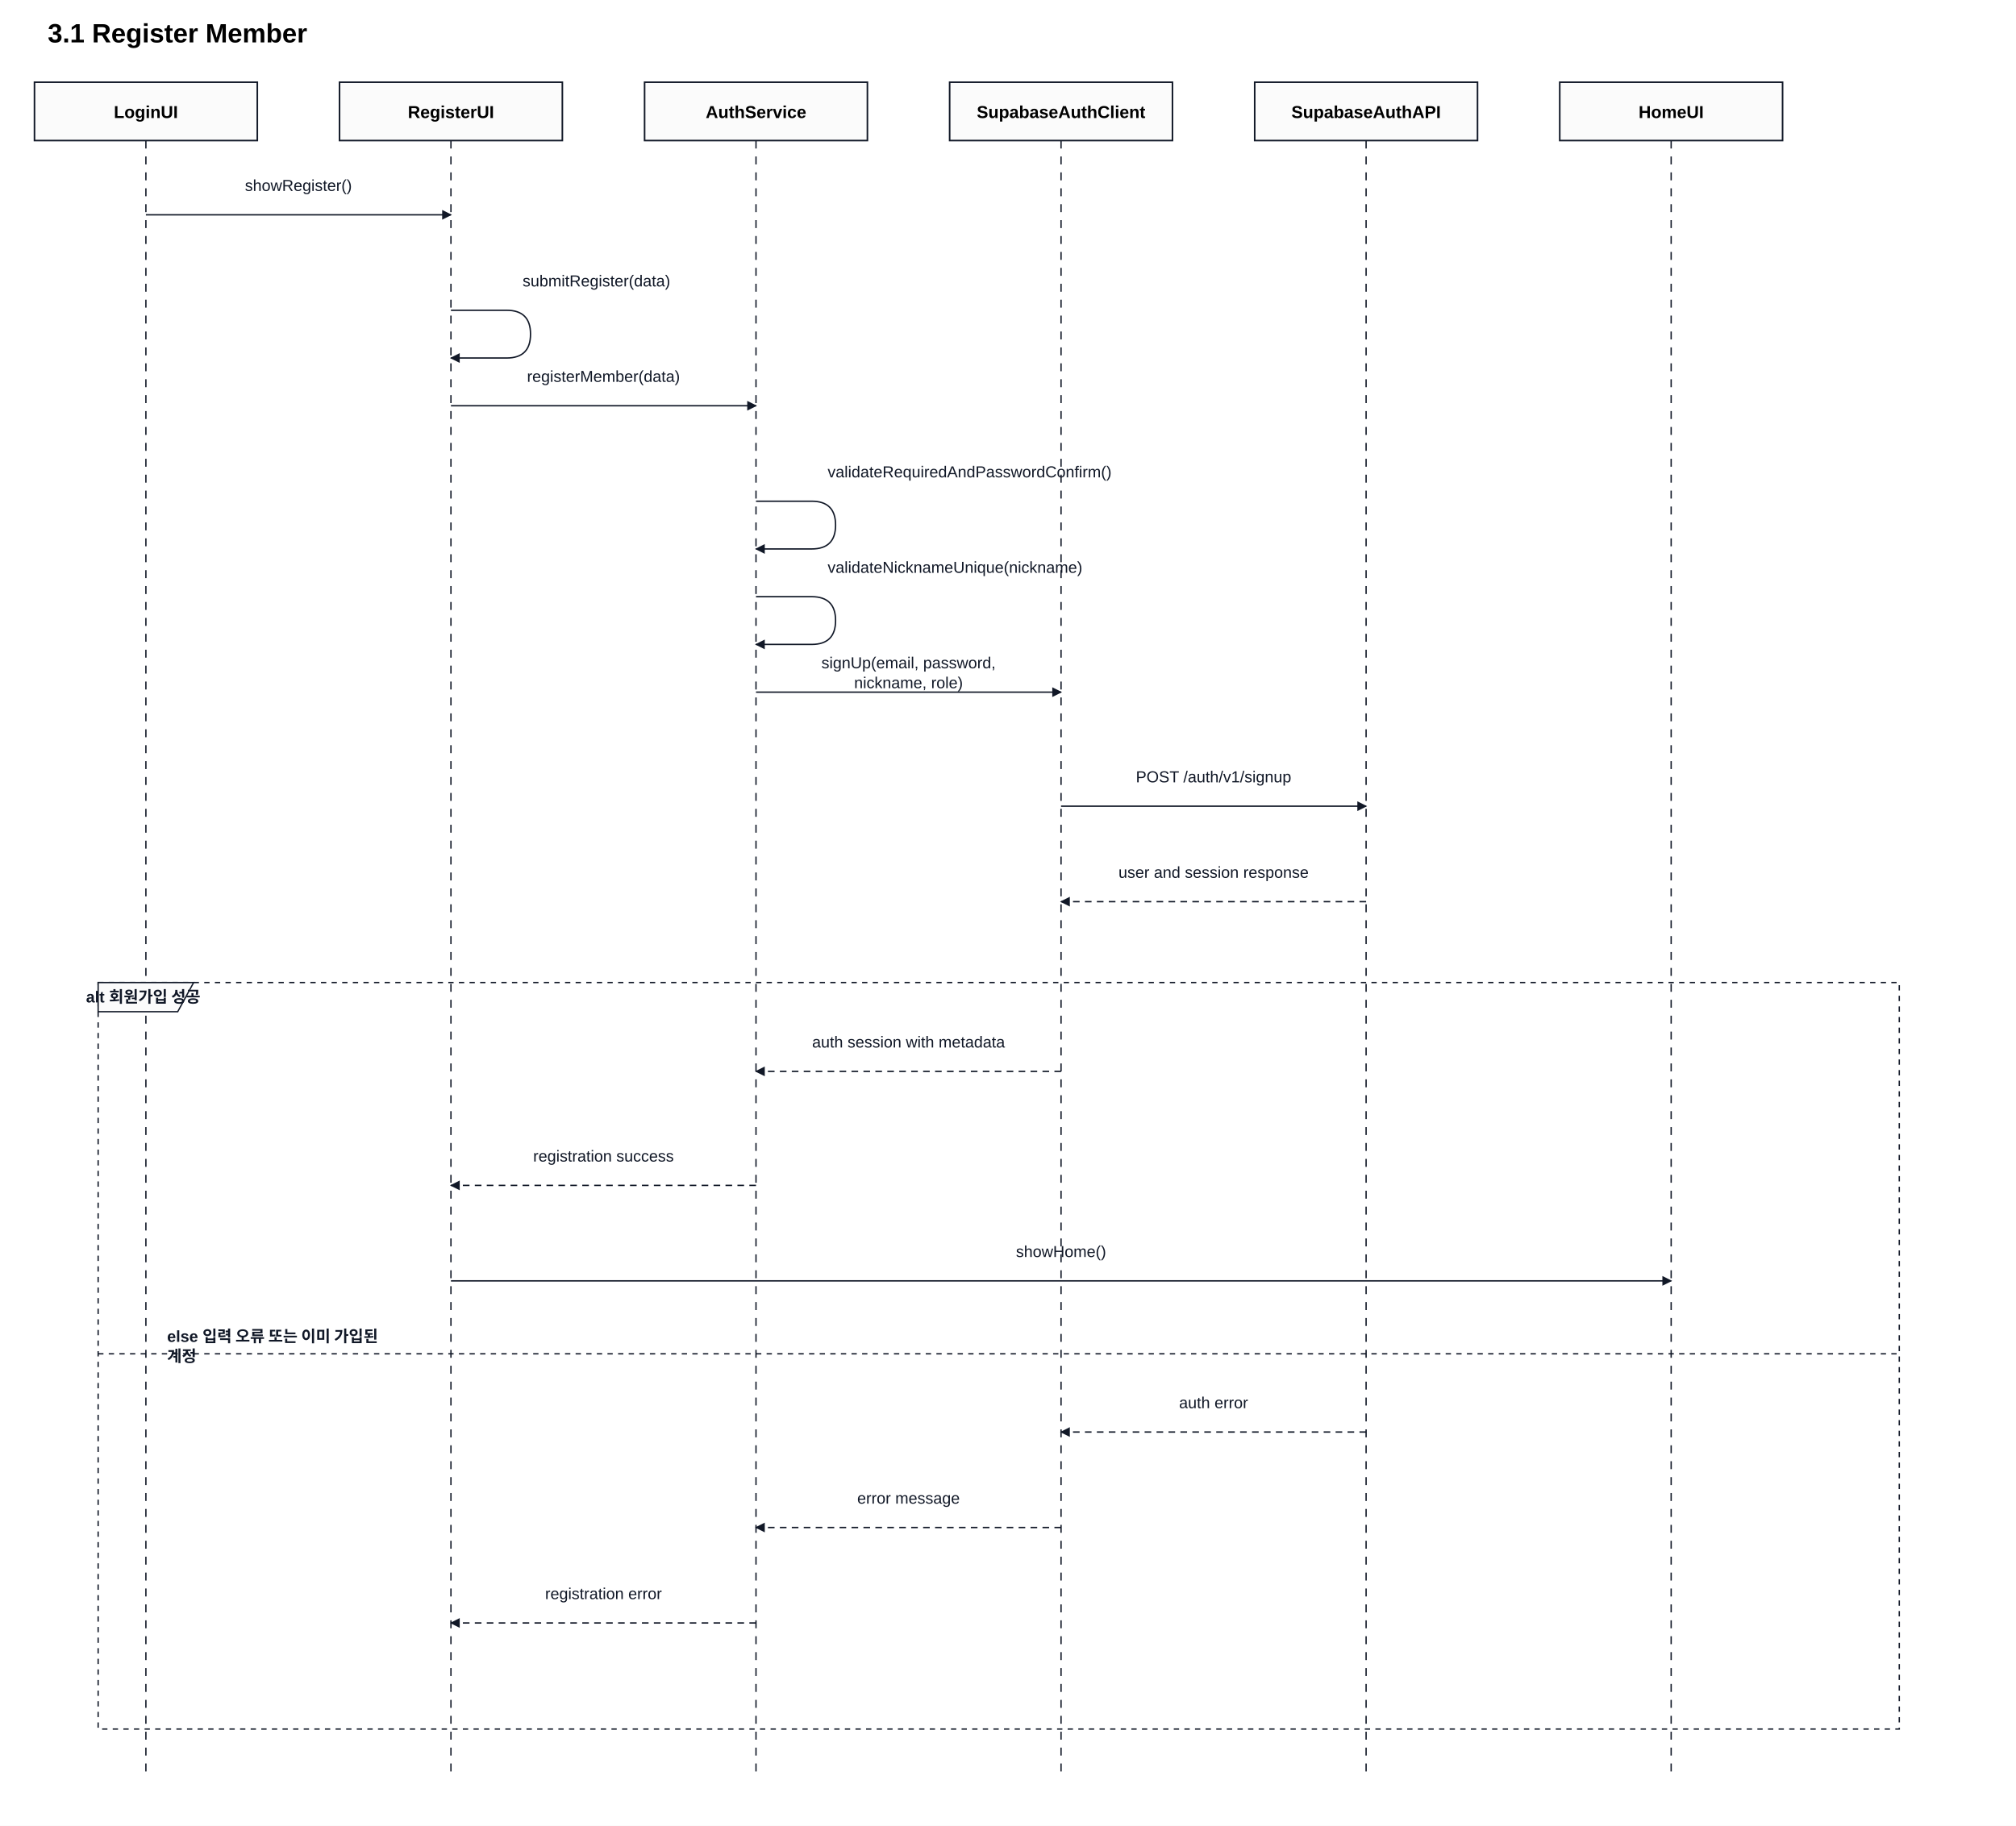
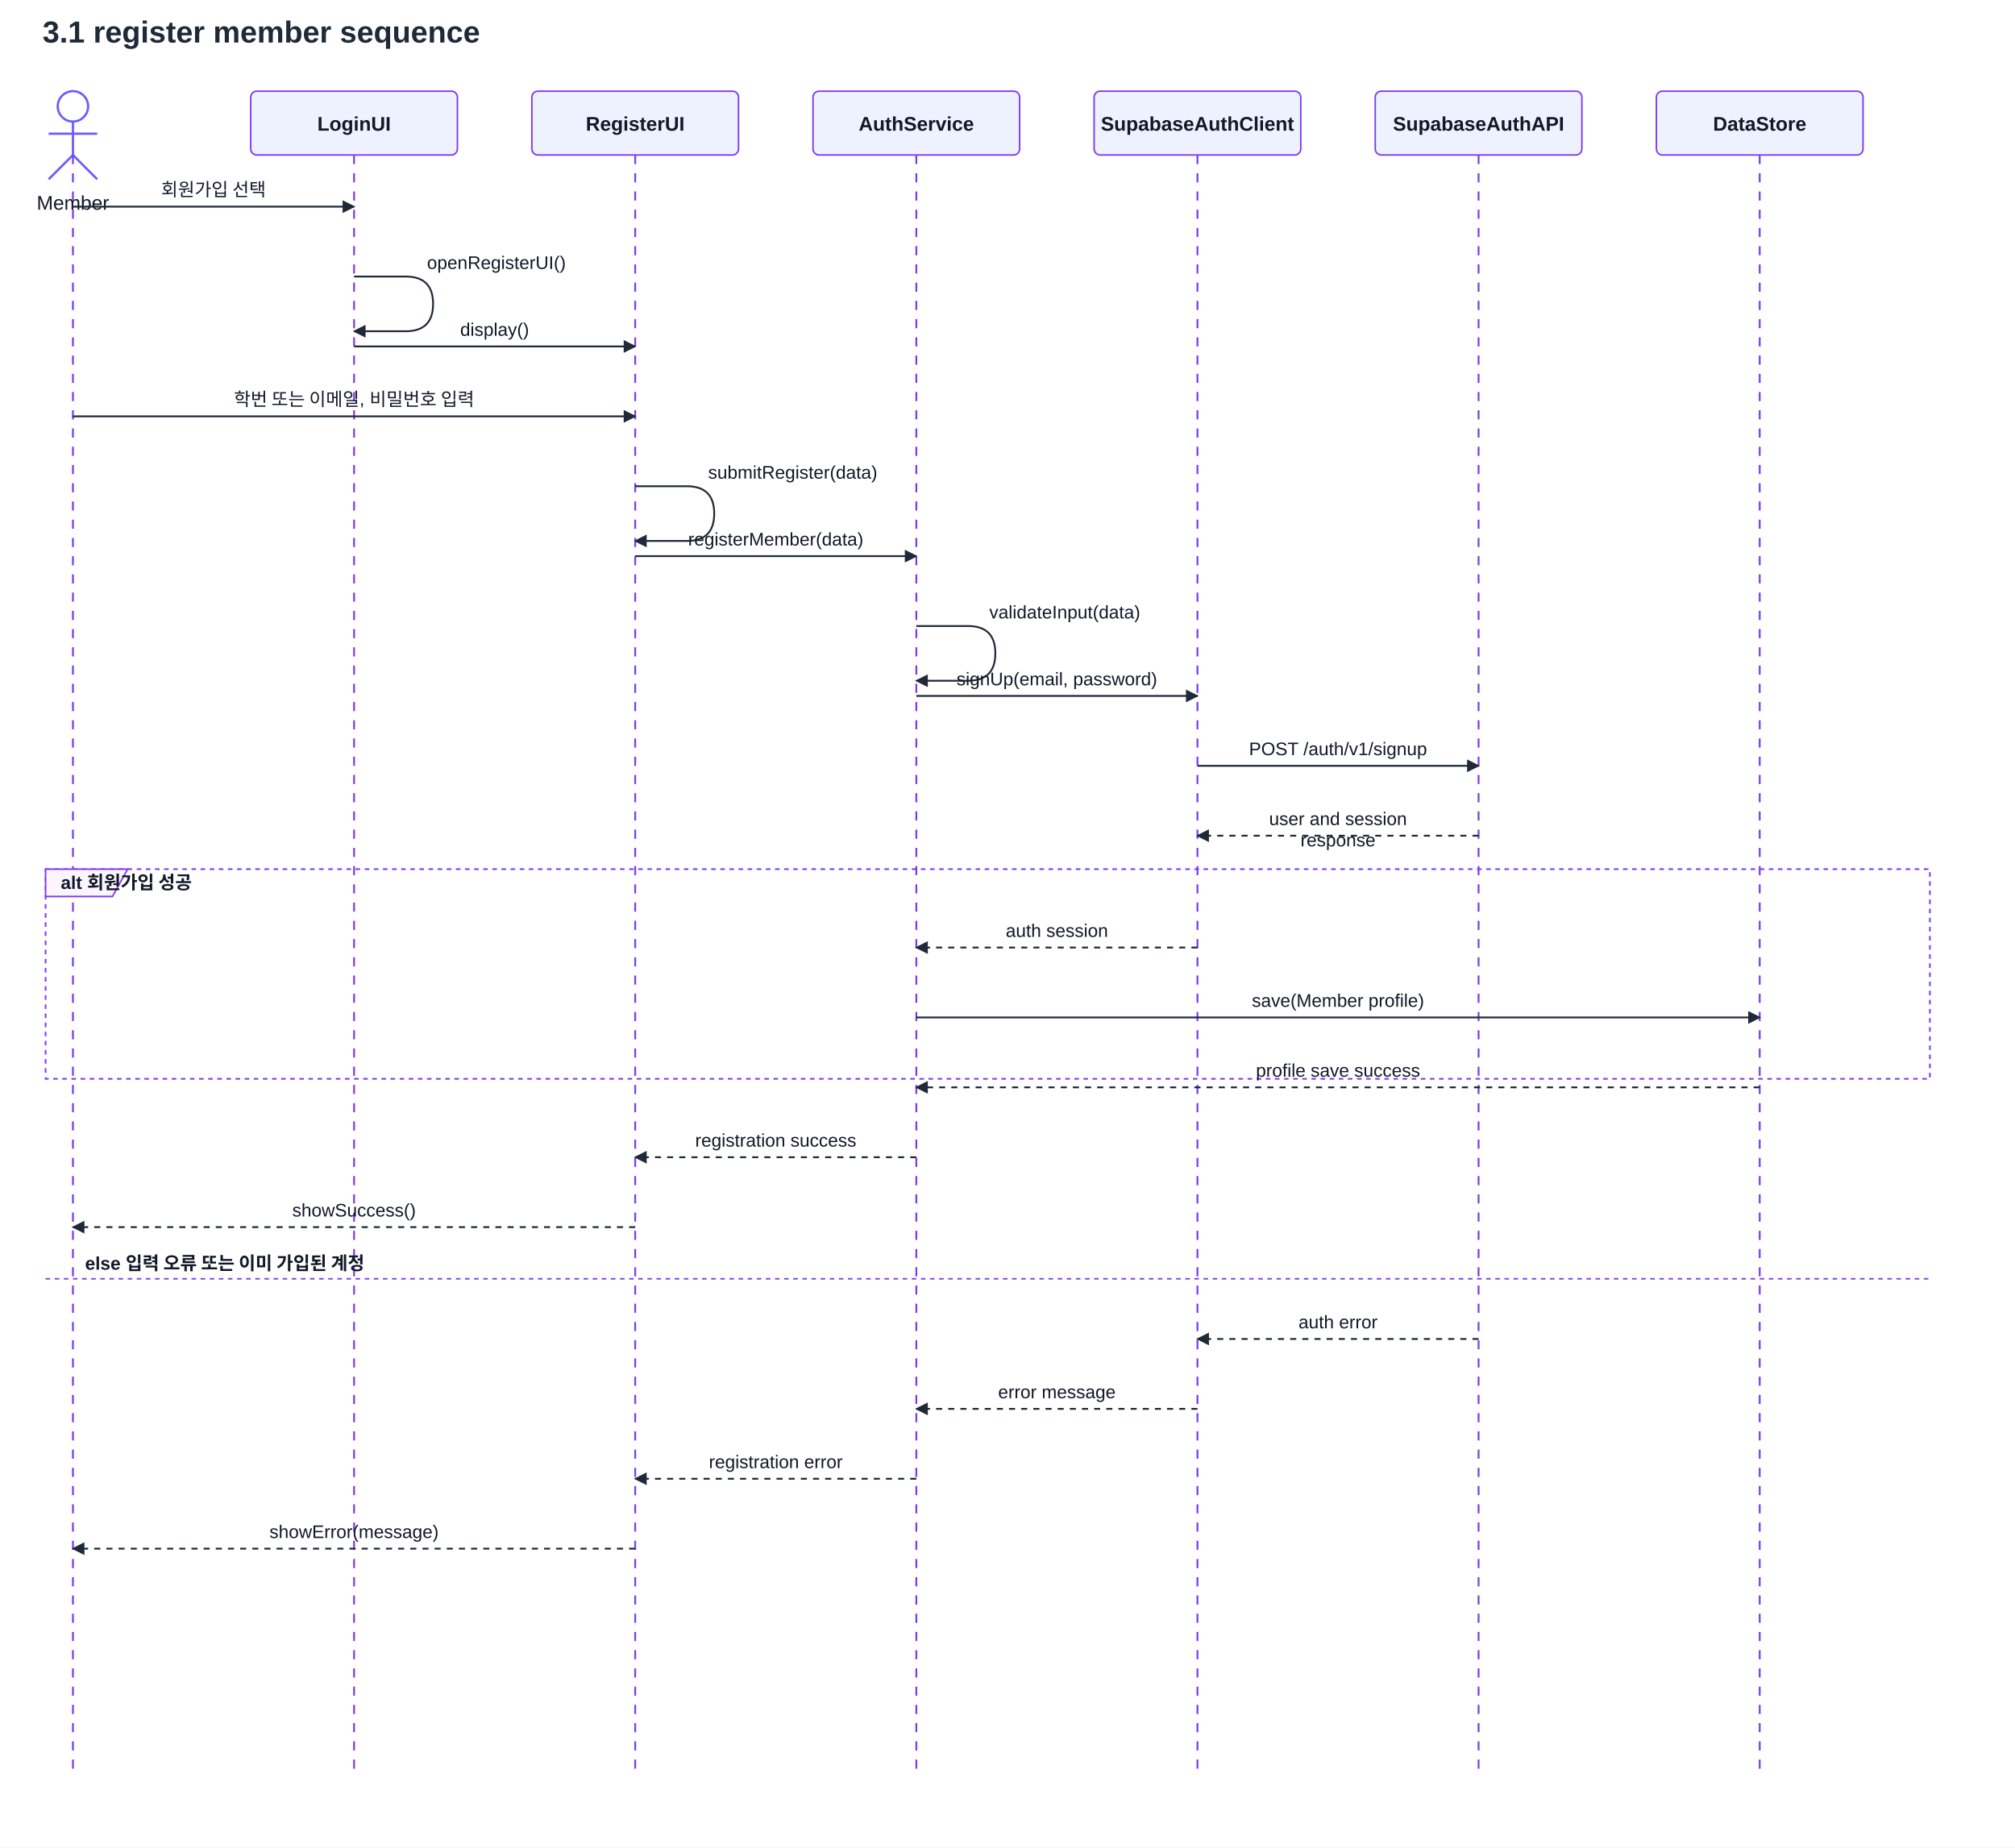
- <svg xmlns="http://www.w3.org/2000/svg" width="1520" height="1377" viewBox="0 0 1520 1377">
+ <svg xmlns="http://www.w3.org/2000/svg" width="1326" height="1216" viewBox="0 0 1326 1216">
  <defs>
-     <marker id="arrow" viewBox="0 0 10 10" refX="9" refY="5" markerWidth="7" markerHeight="7" orient="auto">
-       <path d="M0 0 L10 5 L0 10 z" fill="#111827" />
-     </marker>
-     <marker id="hollowArrow" viewBox="0 0 10 10" refX="9" refY="5" markerWidth="7" markerHeight="7" orient="auto">
-       <path d="M0 0 L10 5 L0 10 z" fill="#fbfbfb" stroke="#111827" />
-     </marker>
-     <marker id="diamond" viewBox="0 0 16 10" refX="1" refY="5" markerWidth="11" markerHeight="9" orient="auto">
-       <path d="M1 5 L8 1 L15 5 L8 9 z" fill="#111827" stroke="#111827" />
+     <marker id="arrow" viewBox="0 0 10 10" refX="9" refY="5" markerWidth="7" markerHeight="7" orient="auto-start-reverse">
+       <path d="M0 0 L10 5 L0 10 z" fill="#1f2937" />
    </marker>
  </defs>
  <rect width="100%" height="100%" fill="#ffffff" />
-   <text x="36" y="32" font-family="Arial, sans-serif" font-size="20" font-weight="700">3.1 Register Member</text>
-   <rect x="26" y="62" width="168" height="44" fill="#fbfbfb" stroke="#111827" stroke-width="1.2" />
-   <text x="110" y="89" text-anchor="middle" font-family="Arial, sans-serif" font-size="13" font-weight="700">LoginUI</text>
-   <line x1="110" y1="106" x2="110" y2="1337" stroke="#111827" stroke-width="1" stroke-dasharray="6 6" />
-   <rect x="256" y="62" width="168" height="44" fill="#fbfbfb" stroke="#111827" stroke-width="1.2" />
-   <text x="340" y="89" text-anchor="middle" font-family="Arial, sans-serif" font-size="13" font-weight="700">RegisterUI</text>
-   <line x1="340" y1="106" x2="340" y2="1337" stroke="#111827" stroke-width="1" stroke-dasharray="6 6" />
-   <rect x="486" y="62" width="168" height="44" fill="#fbfbfb" stroke="#111827" stroke-width="1.2" />
-   <text x="570" y="89" text-anchor="middle" font-family="Arial, sans-serif" font-size="13" font-weight="700">AuthService</text>
-   <line x1="570" y1="106" x2="570" y2="1337" stroke="#111827" stroke-width="1" stroke-dasharray="6 6" />
-   <rect x="716" y="62" width="168" height="44" fill="#fbfbfb" stroke="#111827" stroke-width="1.2" />
-   <text x="800" y="89" text-anchor="middle" font-family="Arial, sans-serif" font-size="13" font-weight="700">SupabaseAuthClient</text>
-   <line x1="800" y1="106" x2="800" y2="1337" stroke="#111827" stroke-width="1" stroke-dasharray="6 6" />
-   <rect x="946" y="62" width="168" height="44" fill="#fbfbfb" stroke="#111827" stroke-width="1.2" />
-   <text x="1030" y="89" text-anchor="middle" font-family="Arial, sans-serif" font-size="13" font-weight="700">SupabaseAuthAPI</text>
-   <line x1="1030" y1="106" x2="1030" y2="1337" stroke="#111827" stroke-width="1" stroke-dasharray="6 6" />
-   <rect x="1176" y="62" width="168" height="44" fill="#fbfbfb" stroke="#111827" stroke-width="1.2" />
-   <text x="1260" y="89" text-anchor="middle" font-family="Arial, sans-serif" font-size="13" font-weight="700">HomeUI</text>
-   <line x1="1260" y1="106" x2="1260" y2="1337" stroke="#111827" stroke-width="1" stroke-dasharray="6 6" />
-   <rect x="74" y="741" width="1358" height="563" fill="none" stroke="#111827" stroke-dasharray="4 4" />
-   <path d="M74 741 h72 l-12 22 h-60 z" fill="#fbfbfb" stroke="#111827" />
-   <text x="108" y="756" text-anchor="middle" font-family="Arial, sans-serif" font-size="12" font-weight="700" fill="#111827">alt 회원가입 성공</text>
-   <line x1="74" y1="1021" x2="1432" y2="1021" stroke="#111827" stroke-dasharray="4 4" />
-   <text x="126" y="1012" text-anchor="start" font-family="Arial, sans-serif" font-size="12" font-weight="700" fill="#111827">else 입력 오류 또는 이미 가입된</text>
-   <text x="126" y="1027" text-anchor="start" font-family="Arial, sans-serif" font-size="12" font-weight="700" fill="#111827">계정</text>
-   <line x1="110" y1="162" x2="340" y2="162" stroke="#111827" stroke-width="1.05" marker-end="url(#arrow)" />
-   <text x="225" y="144" text-anchor="middle" font-family="Arial, sans-serif" font-size="12" font-weight="400" fill="#111827">showRegister()</text>
-   <path d="M340 234 h42 q18 0 18 18 q0 18 -18 18 h-42" fill="none" stroke="#111827" stroke-width="1.05" marker-end="url(#arrow)" />
-   <text x="394" y="216" text-anchor="start" font-family="Arial, sans-serif" font-size="12" font-weight="400" fill="#111827">submitRegister(data)</text>
-   <line x1="340" y1="306" x2="570" y2="306" stroke="#111827" stroke-width="1.05" marker-end="url(#arrow)" />
-   <text x="455" y="288" text-anchor="middle" font-family="Arial, sans-serif" font-size="12" font-weight="400" fill="#111827">registerMember(data)</text>
-   <path d="M570 378 h42 q18 0 18 18 q0 18 -18 18 h-42" fill="none" stroke="#111827" stroke-width="1.05" marker-end="url(#arrow)" />
-   <text x="624" y="360" text-anchor="start" font-family="Arial, sans-serif" font-size="12" font-weight="400" fill="#111827">validateRequiredAndPasswordConfirm()</text>
-   <path d="M570 450 h42 q18 0 18 18 q0 18 -18 18 h-42" fill="none" stroke="#111827" stroke-width="1.05" marker-end="url(#arrow)" />
-   <text x="624" y="432" text-anchor="start" font-family="Arial, sans-serif" font-size="12" font-weight="400" fill="#111827">validateNicknameUnique(nickname)</text>
-   <line x1="570" y1="522" x2="800" y2="522" stroke="#111827" stroke-width="1.05" marker-end="url(#arrow)" />
-   <text x="685" y="504" text-anchor="middle" font-family="Arial, sans-serif" font-size="12" font-weight="400" fill="#111827">signUp(email, password,</text>
-   <text x="685" y="519" text-anchor="middle" font-family="Arial, sans-serif" font-size="12" font-weight="400" fill="#111827">nickname, role)</text>
-   <line x1="800" y1="608" x2="1030" y2="608" stroke="#111827" stroke-width="1.05" marker-end="url(#arrow)" />
-   <text x="915" y="590" text-anchor="middle" font-family="Arial, sans-serif" font-size="12" font-weight="400" fill="#111827">POST /auth/v1/signup</text>
-   <line x1="1030" y1="680" x2="800" y2="680" stroke="#111827" stroke-width="1.05" marker-end="url(#arrow)" stroke-dasharray="5 4" />
-   <text x="915" y="662" text-anchor="middle" font-family="Arial, sans-serif" font-size="12" font-weight="400" fill="#111827">user and session response</text>
-   <line x1="800" y1="808" x2="570" y2="808" stroke="#111827" stroke-width="1.05" marker-end="url(#arrow)" stroke-dasharray="5 4" />
-   <text x="685" y="790" text-anchor="middle" font-family="Arial, sans-serif" font-size="12" font-weight="400" fill="#111827">auth session with metadata</text>
-   <line x1="570" y1="894" x2="340" y2="894" stroke="#111827" stroke-width="1.05" marker-end="url(#arrow)" stroke-dasharray="5 4" />
-   <text x="455" y="876" text-anchor="middle" font-family="Arial, sans-serif" font-size="12" font-weight="400" fill="#111827">registration success</text>
-   <line x1="340" y1="966" x2="1260" y2="966" stroke="#111827" stroke-width="1.05" marker-end="url(#arrow)" />
-   <text x="800" y="948" text-anchor="middle" font-family="Arial, sans-serif" font-size="12" font-weight="400" fill="#111827">showHome()</text>
-   <line x1="1030" y1="1080" x2="800" y2="1080" stroke="#111827" stroke-width="1.05" marker-end="url(#arrow)" stroke-dasharray="5 4" />
-   <text x="915" y="1062" text-anchor="middle" font-family="Arial, sans-serif" font-size="12" font-weight="400" fill="#111827">auth error</text>
-   <line x1="800" y1="1152" x2="570" y2="1152" stroke="#111827" stroke-width="1.05" marker-end="url(#arrow)" stroke-dasharray="5 4" />
-   <text x="685" y="1134" text-anchor="middle" font-family="Arial, sans-serif" font-size="12" font-weight="400" fill="#111827">error message</text>
-   <line x1="570" y1="1224" x2="340" y2="1224" stroke="#111827" stroke-width="1.05" marker-end="url(#arrow)" stroke-dasharray="5 4" />
-   <text x="455" y="1206" text-anchor="middle" font-family="Arial, sans-serif" font-size="12" font-weight="400" fill="#111827">registration error</text>
+   <text x="28" y="28" font-family="Arial, sans-serif" font-size="20" font-weight="700" fill="#1f2937">3.1 register member sequence</text>
+   <circle cx="48" cy="70" r="10" fill="#fff" stroke="#6d5dfc" stroke-width="1.5" />
+   <line x1="48" y1="80" x2="48" y2="102" stroke="#6d5dfc" stroke-width="1.5" />
+   <line x1="32" y1="88" x2="64" y2="88" stroke="#6d5dfc" stroke-width="1.5" />
+   <line x1="48" y1="102" x2="32" y2="118" stroke="#6d5dfc" stroke-width="1.5" />
+   <line x1="48" y1="102" x2="64" y2="118" stroke="#6d5dfc" stroke-width="1.5" />
+   <text x="48" y="138" text-anchor="middle" font-family="Arial, sans-serif" font-size="13" fill="#111827">Member</text>
+   <line x1="48" y1="102" x2="48" y2="1168" stroke="#7c3aed" stroke-width="1.2" stroke-dasharray="6 6" />
+   <rect x="165" y="60" width="136" height="42" rx="4" fill="#eef2ff" stroke="#7c3aed" stroke-width="1" />
+   <text x="233" y="86" text-anchor="middle" font-family="Arial, sans-serif" font-size="13" font-weight="700" fill="#111827">LoginUI</text>
+   <line x1="233" y1="102" x2="233" y2="1168" stroke="#7c3aed" stroke-width="1.2" stroke-dasharray="6 6" />
+   <rect x="350" y="60" width="136" height="42" rx="4" fill="#eef2ff" stroke="#7c3aed" stroke-width="1" />
+   <text x="418" y="86" text-anchor="middle" font-family="Arial, sans-serif" font-size="13" font-weight="700" fill="#111827">RegisterUI</text>
+   <line x1="418" y1="102" x2="418" y2="1168" stroke="#7c3aed" stroke-width="1.2" stroke-dasharray="6 6" />
+   <rect x="535" y="60" width="136" height="42" rx="4" fill="#eef2ff" stroke="#7c3aed" stroke-width="1" />
+   <text x="603" y="86" text-anchor="middle" font-family="Arial, sans-serif" font-size="13" font-weight="700" fill="#111827">AuthService</text>
+   <line x1="603" y1="102" x2="603" y2="1168" stroke="#7c3aed" stroke-width="1.2" stroke-dasharray="6 6" />
+   <rect x="720" y="60" width="136" height="42" rx="4" fill="#eef2ff" stroke="#7c3aed" stroke-width="1" />
+   <text x="788" y="86" text-anchor="middle" font-family="Arial, sans-serif" font-size="13" font-weight="700" fill="#111827">SupabaseAuthClient</text>
+   <line x1="788" y1="102" x2="788" y2="1168" stroke="#7c3aed" stroke-width="1.2" stroke-dasharray="6 6" />
+   <rect x="905" y="60" width="136" height="42" rx="4" fill="#eef2ff" stroke="#7c3aed" stroke-width="1" />
+   <text x="973" y="86" text-anchor="middle" font-family="Arial, sans-serif" font-size="13" font-weight="700" fill="#111827">SupabaseAuthAPI</text>
+   <line x1="973" y1="102" x2="973" y2="1168" stroke="#7c3aed" stroke-width="1.2" stroke-dasharray="6 6" />
+   <rect x="1090" y="60" width="136" height="42" rx="4" fill="#eef2ff" stroke="#7c3aed" stroke-width="1" />
+   <text x="1158" y="86" text-anchor="middle" font-family="Arial, sans-serif" font-size="13" font-weight="700" fill="#111827">DataStore</text>
+   <line x1="1158" y1="102" x2="1158" y2="1168" stroke="#7c3aed" stroke-width="1.2" stroke-dasharray="6 6" />
+   <line x1="48" y1="136" x2="233" y2="136" stroke="#1f2937" stroke-width="1.2" marker-end="url(#arrow)" />
+   <text x="140.5" y="129" text-anchor="middle" font-family="Arial, sans-serif" font-size="12" fill="#111827">회원가입 선택</text>
+   <path d="M233 182 h34 q18 0 18 18 q0 18 -18 18 h-34" fill="none" stroke="#1f2937" stroke-width="1.2" marker-end="url(#arrow)" />
+   <text x="281" y="177" font-family="Arial, sans-serif" font-size="12" fill="#111827">openRegisterUI()</text>
+   <line x1="233" y1="228" x2="418" y2="228" stroke="#1f2937" stroke-width="1.2" marker-end="url(#arrow)" />
+   <text x="325.5" y="221" text-anchor="middle" font-family="Arial, sans-serif" font-size="12" fill="#111827">display()</text>
+   <line x1="48" y1="274" x2="418" y2="274" stroke="#1f2937" stroke-width="1.2" marker-end="url(#arrow)" />
+   <text x="233" y="267" text-anchor="middle" font-family="Arial, sans-serif" font-size="12" fill="#111827">학번 또는 이메일, 비밀번호 입력</text>
+   <path d="M418 320 h34 q18 0 18 18 q0 18 -18 18 h-34" fill="none" stroke="#1f2937" stroke-width="1.2" marker-end="url(#arrow)" />
+   <text x="466" y="315" font-family="Arial, sans-serif" font-size="12" fill="#111827">submitRegister(data)</text>
+   <line x1="418" y1="366" x2="603" y2="366" stroke="#1f2937" stroke-width="1.2" marker-end="url(#arrow)" />
+   <text x="510.5" y="359" text-anchor="middle" font-family="Arial, sans-serif" font-size="12" fill="#111827">registerMember(data)</text>
+   <path d="M603 412 h34 q18 0 18 18 q0 18 -18 18 h-34" fill="none" stroke="#1f2937" stroke-width="1.2" marker-end="url(#arrow)" />
+   <text x="651" y="407" font-family="Arial, sans-serif" font-size="12" fill="#111827">validateInput(data)</text>
+   <line x1="603" y1="458" x2="788" y2="458" stroke="#1f2937" stroke-width="1.2" marker-end="url(#arrow)" />
+   <text x="695.5" y="451" text-anchor="middle" font-family="Arial, sans-serif" font-size="12" fill="#111827">signUp(email, password)</text>
+   <line x1="788" y1="504" x2="973" y2="504" stroke="#1f2937" stroke-width="1.2" marker-end="url(#arrow)" />
+   <text x="880.5" y="497" text-anchor="middle" font-family="Arial, sans-serif" font-size="12" fill="#111827">POST /auth/v1/signup</text>
+   <line x1="973" y1="550" x2="788" y2="550" stroke="#1f2937" stroke-width="1.2" marker-end="url(#arrow)" stroke-dasharray="4 4" />
+   <text x="880.5" y="543" text-anchor="middle" font-family="Arial, sans-serif" font-size="12" fill="#111827">user and session</text>
+   <text x="880.5" y="557" text-anchor="middle" font-family="Arial, sans-serif" font-size="12" fill="#111827">response</text>
+   <rect x="30" y="572" width="1240" height="138" fill="none" stroke="#7c3aed" stroke-width="1.1" stroke-dasharray="3 3" />
+   <path d="M30 572 h54 l-10 18 h-44 z" fill="#faf5ff" stroke="#7c3aed" stroke-width="1" />
+   <text x="40" y="585" font-family="Arial, sans-serif" font-size="12" font-weight="700" fill="#111827">alt 회원가입 성공</text>
+   <line x1="788" y1="623.6" x2="603" y2="623.6" stroke="#1f2937" stroke-width="1.2" marker-end="url(#arrow)" stroke-dasharray="4 4" />
+   <text x="695.5" y="616.6" text-anchor="middle" font-family="Arial, sans-serif" font-size="12" fill="#111827">auth session</text>
+   <line x1="603" y1="669.6" x2="1158" y2="669.6" stroke="#1f2937" stroke-width="1.2" marker-end="url(#arrow)" />
+   <text x="880.5" y="662.6" text-anchor="middle" font-family="Arial, sans-serif" font-size="12" fill="#111827">save(Member profile)</text>
+   <line x1="1158" y1="715.6" x2="603" y2="715.6" stroke="#1f2937" stroke-width="1.2" marker-end="url(#arrow)" stroke-dasharray="4 4" />
+   <text x="880.5" y="708.6" text-anchor="middle" font-family="Arial, sans-serif" font-size="12" fill="#111827">profile save success</text>
+   <line x1="603" y1="761.6" x2="418" y2="761.6" stroke="#1f2937" stroke-width="1.2" marker-end="url(#arrow)" stroke-dasharray="4 4" />
+   <text x="510.5" y="754.6" text-anchor="middle" font-family="Arial, sans-serif" font-size="12" fill="#111827">registration success</text>
+   <line x1="418" y1="807.6" x2="48" y2="807.6" stroke="#1f2937" stroke-width="1.2" marker-end="url(#arrow)" stroke-dasharray="4 4" />
+   <text x="233" y="800.6" text-anchor="middle" font-family="Arial, sans-serif" font-size="12" fill="#111827">showSuccess()</text>
+   <line x1="30" y1="841.6" x2="1270" y2="841.6" stroke="#7c3aed" stroke-width="1" stroke-dasharray="3 3" />
+   <text x="56" y="835.6" font-family="Arial, sans-serif" font-size="12" font-weight="700" fill="#111827">else 입력 오류 또는 이미 가입된 계정</text>
+   <line x1="973" y1="881.2" x2="788" y2="881.2" stroke="#1f2937" stroke-width="1.2" marker-end="url(#arrow)" stroke-dasharray="4 4" />
+   <text x="880.5" y="874.2" text-anchor="middle" font-family="Arial, sans-serif" font-size="12" fill="#111827">auth error</text>
+   <line x1="788" y1="927.2" x2="603" y2="927.2" stroke="#1f2937" stroke-width="1.2" marker-end="url(#arrow)" stroke-dasharray="4 4" />
+   <text x="695.5" y="920.2" text-anchor="middle" font-family="Arial, sans-serif" font-size="12" fill="#111827">error message</text>
+   <line x1="603" y1="973.2" x2="418" y2="973.2" stroke="#1f2937" stroke-width="1.2" marker-end="url(#arrow)" stroke-dasharray="4 4" />
+   <text x="510.5" y="966.2" text-anchor="middle" font-family="Arial, sans-serif" font-size="12" fill="#111827">registration error</text>
+   <line x1="418" y1="1019.2" x2="48" y2="1019.2" stroke="#1f2937" stroke-width="1.2" marker-end="url(#arrow)" stroke-dasharray="4 4" />
+   <text x="233" y="1012.2" text-anchor="middle" font-family="Arial, sans-serif" font-size="12" fill="#111827">showError(message)</text>
</svg>
